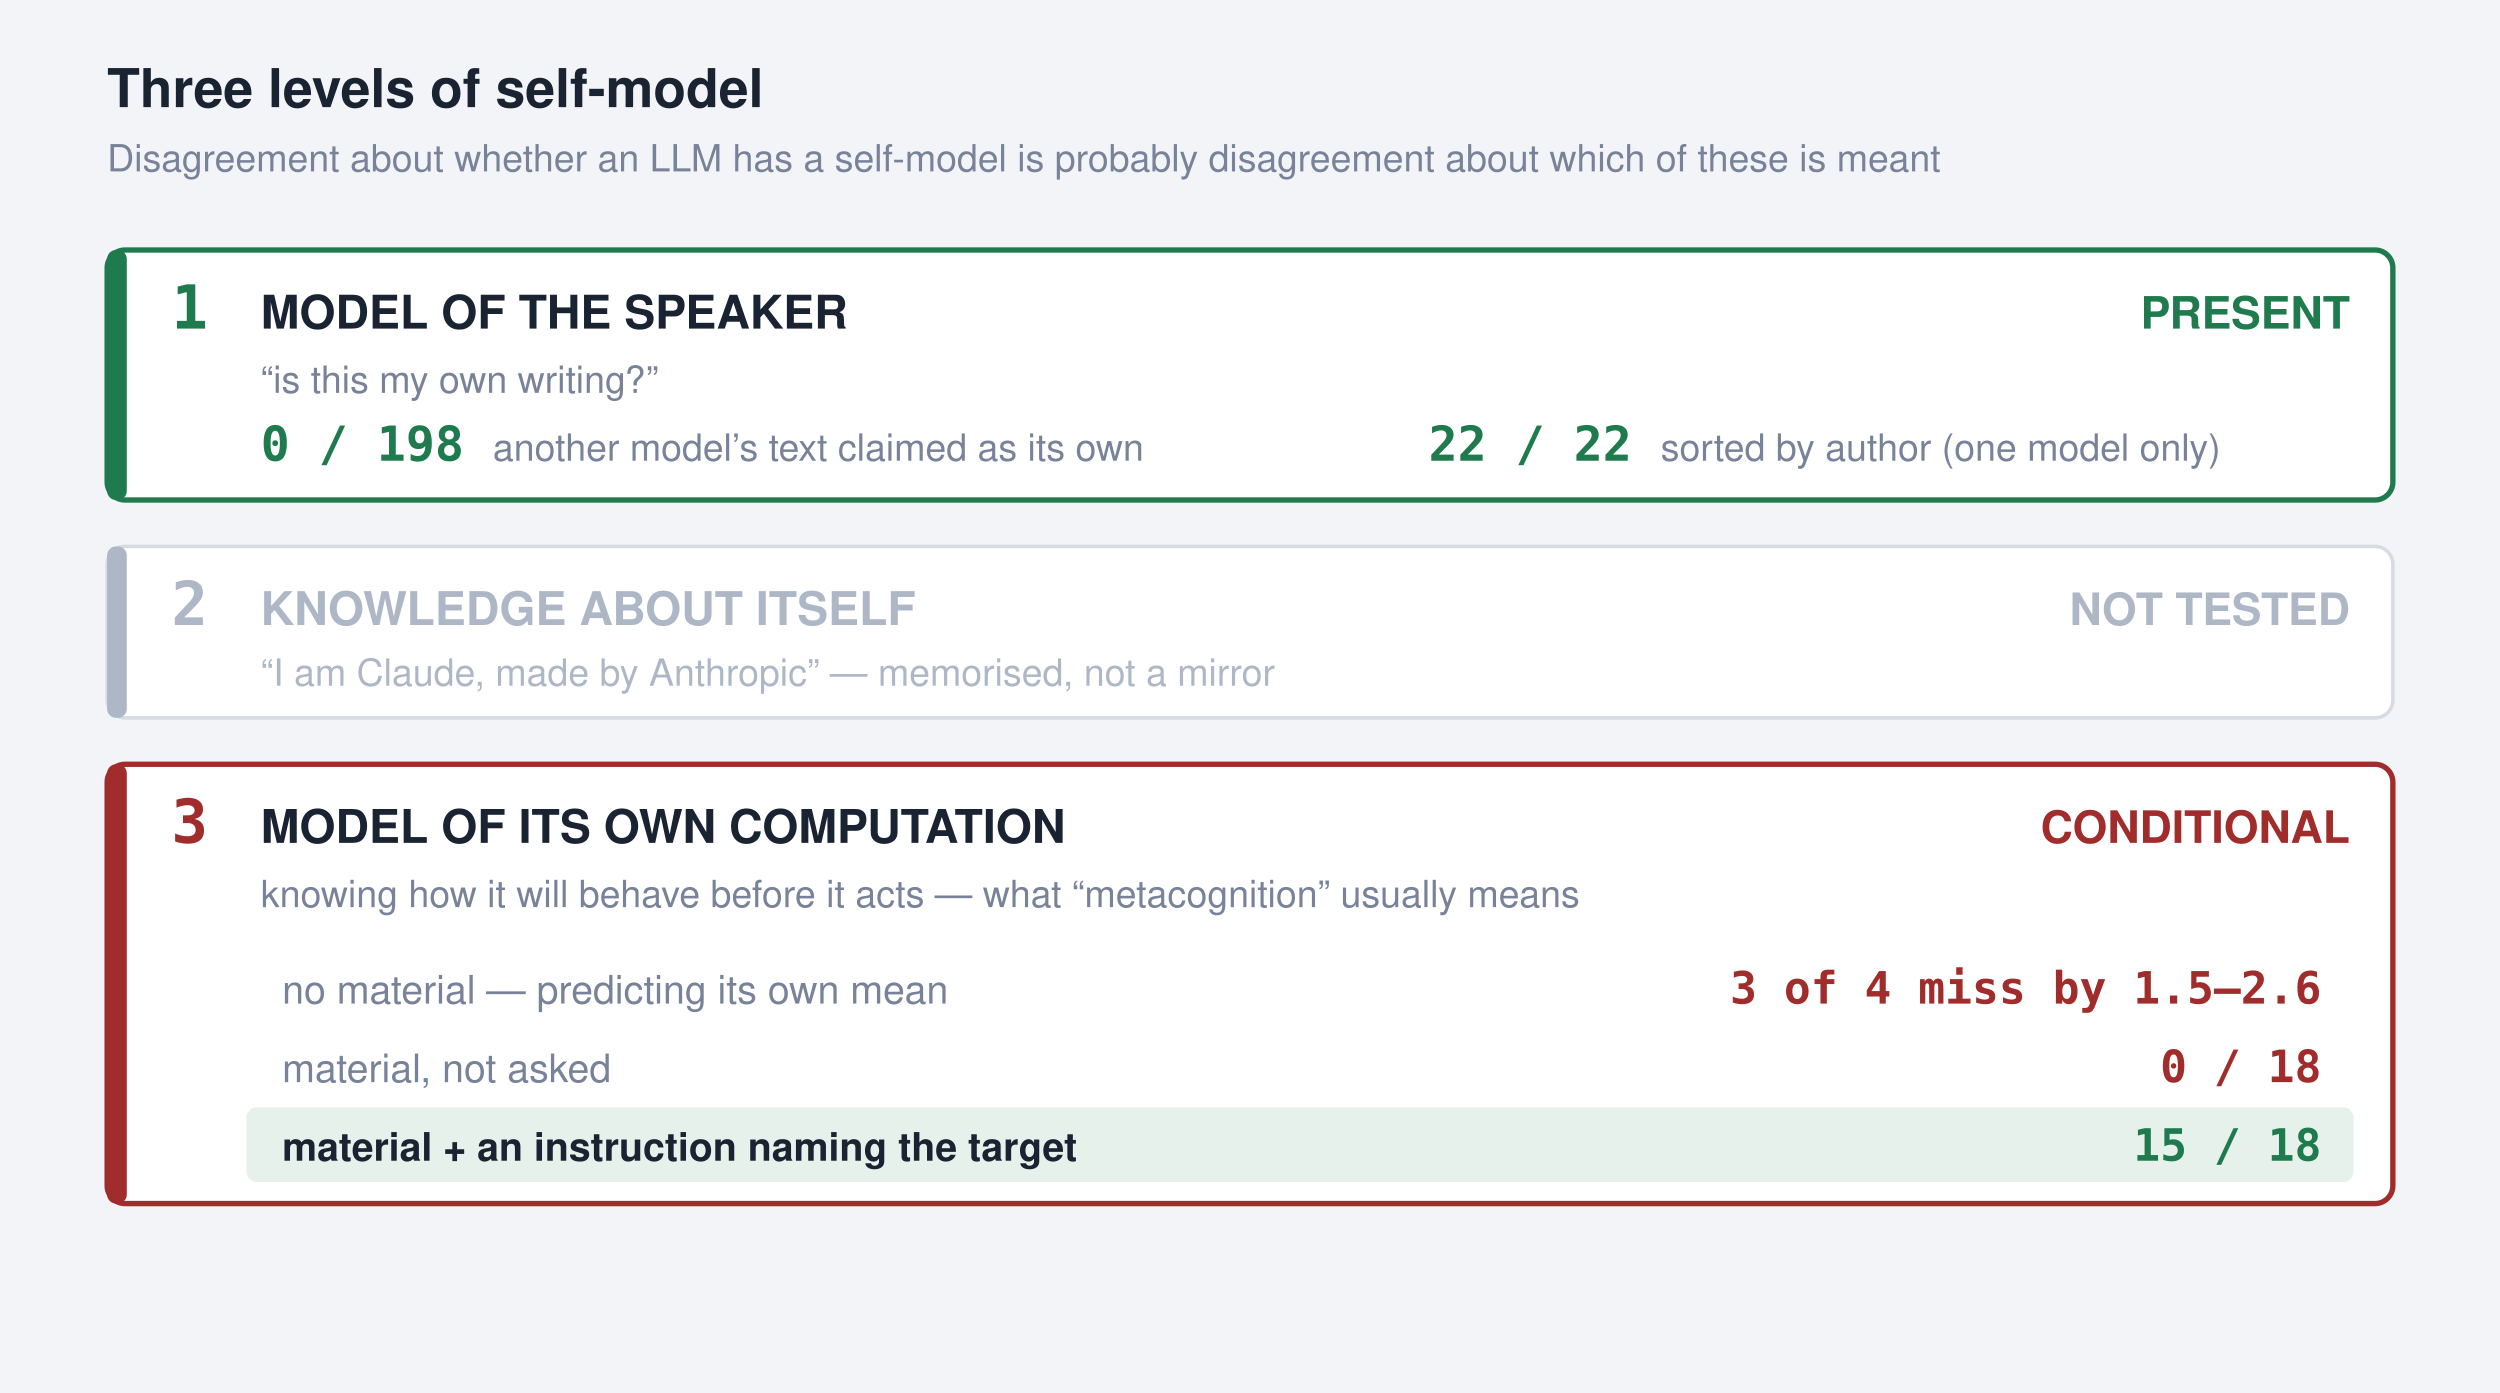
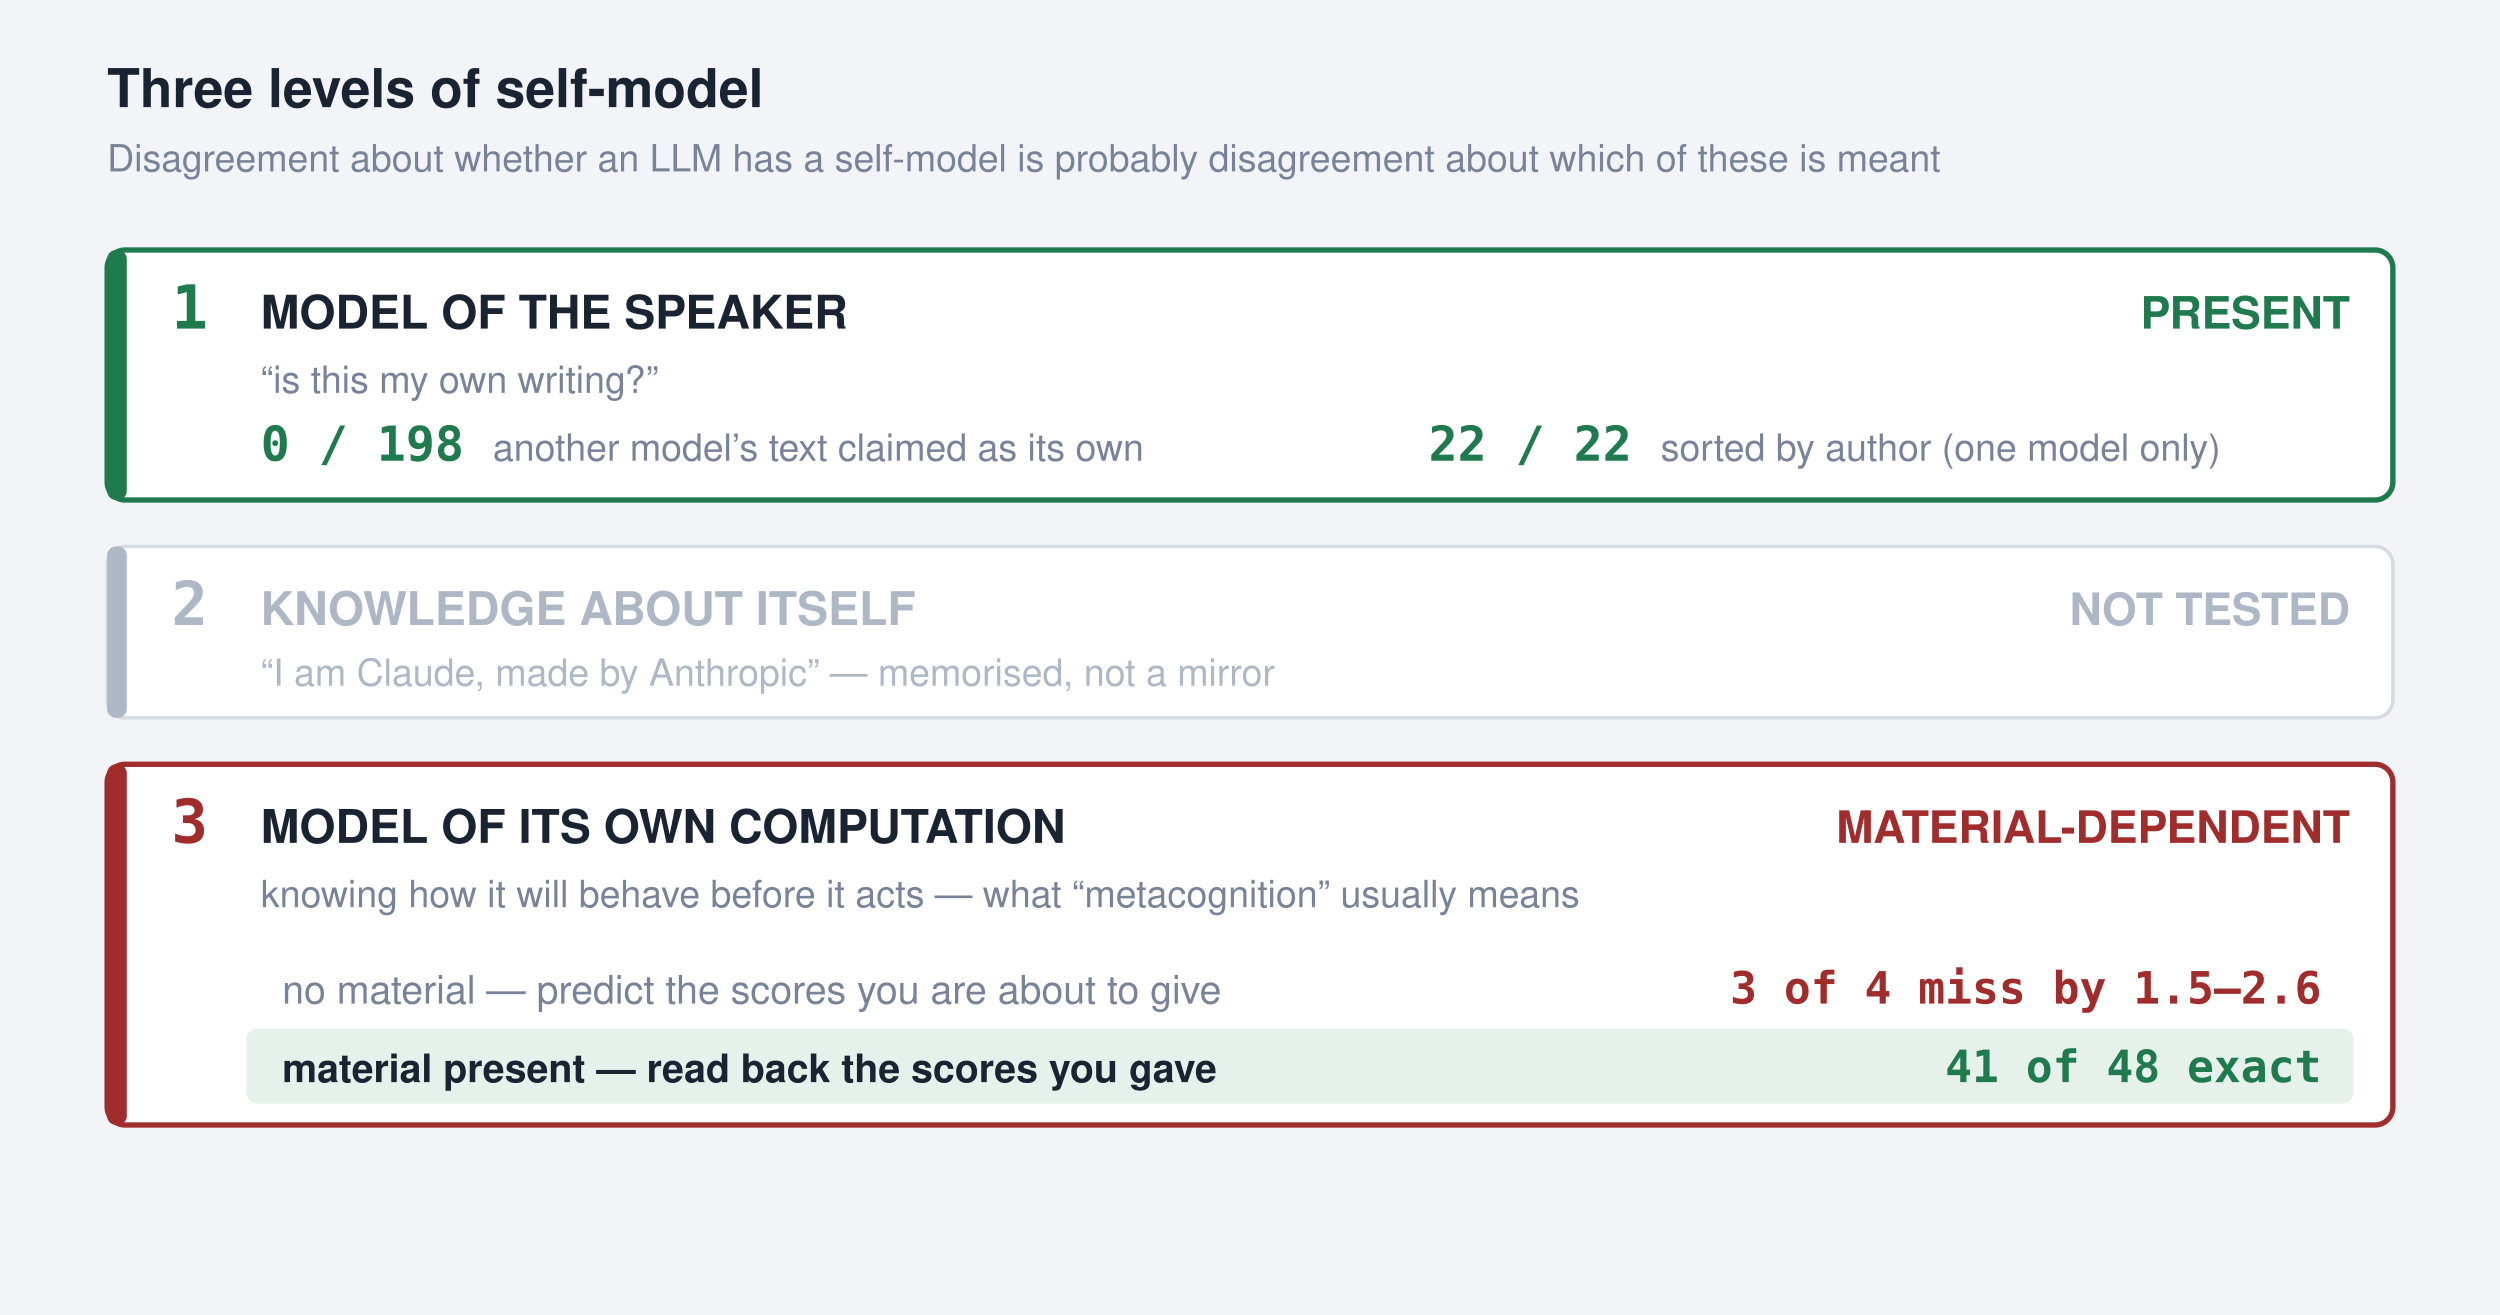
- <svg xmlns="http://www.w3.org/2000/svg" width="1400" height="780" viewBox="0 0 1400 780" font-family="Helvetica Neue,Helvetica,Arial,sans-serif">
-   <rect width="1400" height="780" fill="#f2f4f8" />
+ <svg xmlns="http://www.w3.org/2000/svg" width="1400" height="736" viewBox="0 0 1400 736" font-family="Helvetica Neue,Helvetica,Arial,sans-serif">
+   <rect width="1400" height="736" fill="#f2f4f8" />
  <text x="60" y="60" font-size="30" fill="#1a2332" font-weight="700" text-anchor="start">Three levels of self-model</text>
  <text x="60" y="96" font-size="21" fill="#78839a" font-weight="400" text-anchor="start">Disagreement about whether an LLM has a self-model is probably disagreement about which of these is meant</text>
  <rect x="60" y="140" width="1280" height="140" rx="10" fill="#ffffff" stroke="#1f7a4d" stroke-width="3" />
  <rect x="60" y="140" width="11" height="140" rx="5" fill="#1f7a4d" />
  <text x="96" y="184" font-size="34" fill="#1f7a4d" font-weight="700" text-anchor="start" font-family="ui-monospace,SFMono-Regular,Menlo,monospace">1</text>
  <text x="146" y="184" font-size="26" fill="#1a2332" font-weight="700" text-anchor="start">MODEL OF THE SPEAKER</text>
  <text x="1316" y="184" font-size="25" fill="#1f7a4d" font-weight="700" text-anchor="end">PRESENT</text>
  <text x="146" y="220" font-size="21" fill="#78839a" font-weight="400" text-anchor="start">“is this my own writing?”</text>
  <text x="146" y="258" font-size="27" fill="#1f7a4d" font-weight="700" text-anchor="start" font-family="ui-monospace,SFMono-Regular,Menlo,monospace">0 / 198</text>
  <text x="276" y="258" font-size="21" fill="#78839a" font-weight="400" text-anchor="start">another model’s text claimed as its own</text>
  <text x="800" y="258" font-size="27" fill="#1f7a4d" font-weight="700" text-anchor="start" font-family="ui-monospace,SFMono-Regular,Menlo,monospace">22 / 22</text>
  <text x="930" y="258" font-size="21" fill="#78839a" font-weight="400" text-anchor="start">sorted by author (one model only)</text>
  <rect x="60" y="306" width="1280" height="96" rx="10" fill="#ffffff" stroke="#d7dce3" stroke-width="2" />
  <rect x="60" y="306" width="11" height="96" rx="5" fill="#aeb7c6" />
  <text x="96" y="350" font-size="34" fill="#aeb7c6" font-weight="700" text-anchor="start" font-family="ui-monospace,SFMono-Regular,Menlo,monospace">2</text>
  <text x="146" y="350" font-size="26" fill="#aeb7c6" font-weight="700" text-anchor="start">KNOWLEDGE ABOUT ITSELF</text>
  <text x="1316" y="350" font-size="25" fill="#aeb7c6" font-weight="700" text-anchor="end">NOT TESTED</text>
  <text x="146" y="384" font-size="21" fill="#aeb7c6" font-weight="400" text-anchor="start">“I am Claude, made by Anthropic” — memorised, not a mirror</text>
-   <rect x="60" y="428" width="1280" height="246" rx="10" fill="#ffffff" stroke="#a02c2c" stroke-width="3" />
-   <rect x="60" y="428" width="11" height="246" rx="5" fill="#a02c2c" />
+   <rect x="60" y="428" width="1280" height="202" rx="10" fill="#ffffff" stroke="#a02c2c" stroke-width="3" />
+   <rect x="60" y="428" width="11" height="202" rx="5" fill="#a02c2c" />
  <text x="96" y="472" font-size="34" fill="#a02c2c" font-weight="700" text-anchor="start" font-family="ui-monospace,SFMono-Regular,Menlo,monospace">3</text>
  <text x="146" y="472" font-size="26" fill="#1a2332" font-weight="700" text-anchor="start">MODEL OF ITS OWN COMPUTATION</text>
-   <text x="1316" y="472" font-size="25" fill="#a02c2c" font-weight="700" text-anchor="end">CONDITIONAL</text>
+   <text x="1316" y="472" font-size="25" fill="#a02c2c" font-weight="700" text-anchor="end">MATERIAL-DEPENDENT</text>
  <text x="146" y="508" font-size="21" fill="#78839a" font-weight="400" text-anchor="start">knowing how it will behave before it acts — what “metacognition” usually means</text>
-   <text x="158" y="562" font-size="22" fill="#78839a" font-weight="400" text-anchor="start">no material — predicting its own mean</text>
+   <text x="158" y="562" font-size="22" fill="#78839a" font-weight="400" text-anchor="start">no material — predict the scores you are about to give</text>
  <text x="1300" y="562" font-size="25" fill="#a02c2c" font-weight="700" text-anchor="end" font-family="ui-monospace,SFMono-Regular,Menlo,monospace">3 of 4 miss by 1.5–2.6</text>
-   <text x="158" y="606" font-size="22" fill="#78839a" font-weight="400" text-anchor="start">material, not asked</text>
-   <text x="1300" y="606" font-size="25" fill="#a02c2c" font-weight="700" text-anchor="end" font-family="ui-monospace,SFMono-Regular,Menlo,monospace">0 / 18</text>
-   <rect x="138" y="620" width="1180" height="42" rx="6" fill="#e7f1ec" />
-   <text x="158" y="650" font-size="22" fill="#1a2332" font-weight="700" text-anchor="start">material + an instruction naming the target</text>
-   <text x="1300" y="650" font-size="25" fill="#1f7a4d" font-weight="700" text-anchor="end" font-family="ui-monospace,SFMono-Regular,Menlo,monospace">15 / 18</text>
+   <rect x="138" y="576" width="1180" height="42" rx="6" fill="#e7f1ec" />
+   <text x="158" y="606" font-size="22" fill="#1a2332" font-weight="700" text-anchor="start">material present — read back the scores you gave</text>
+   <text x="1300" y="606" font-size="25" fill="#1f7a4d" font-weight="700" text-anchor="end" font-family="ui-monospace,SFMono-Regular,Menlo,monospace">41 of 48 exact</text>
</svg>
